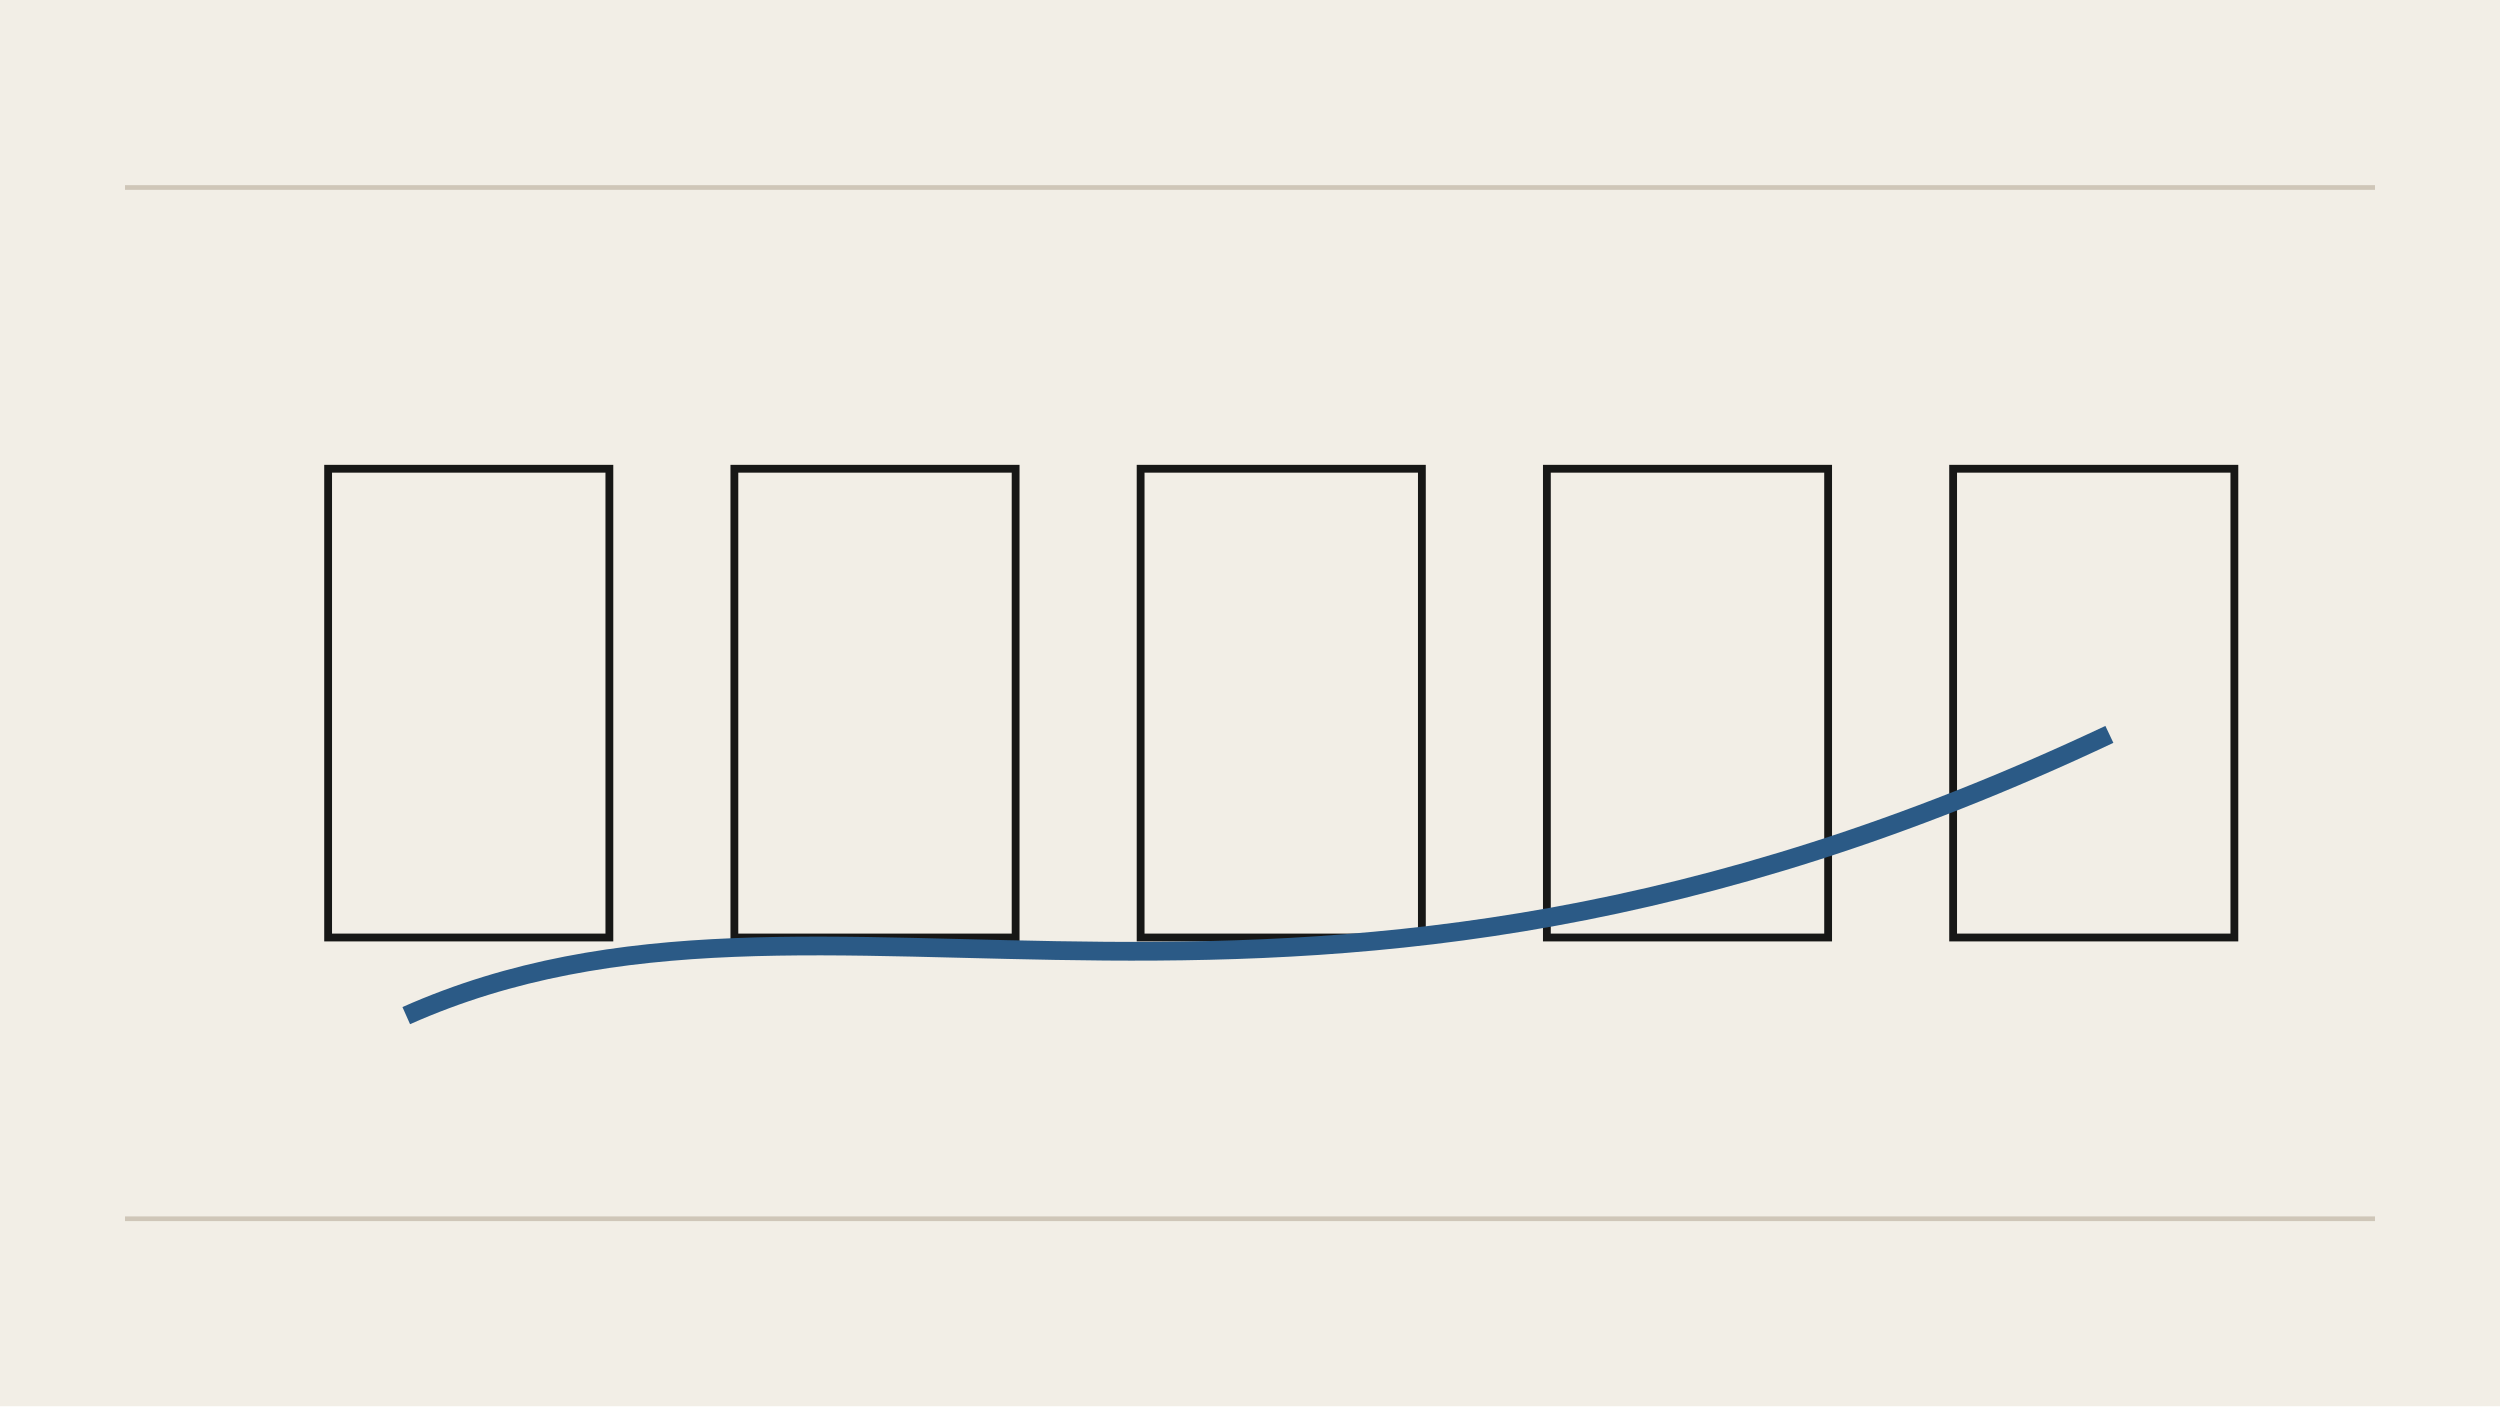
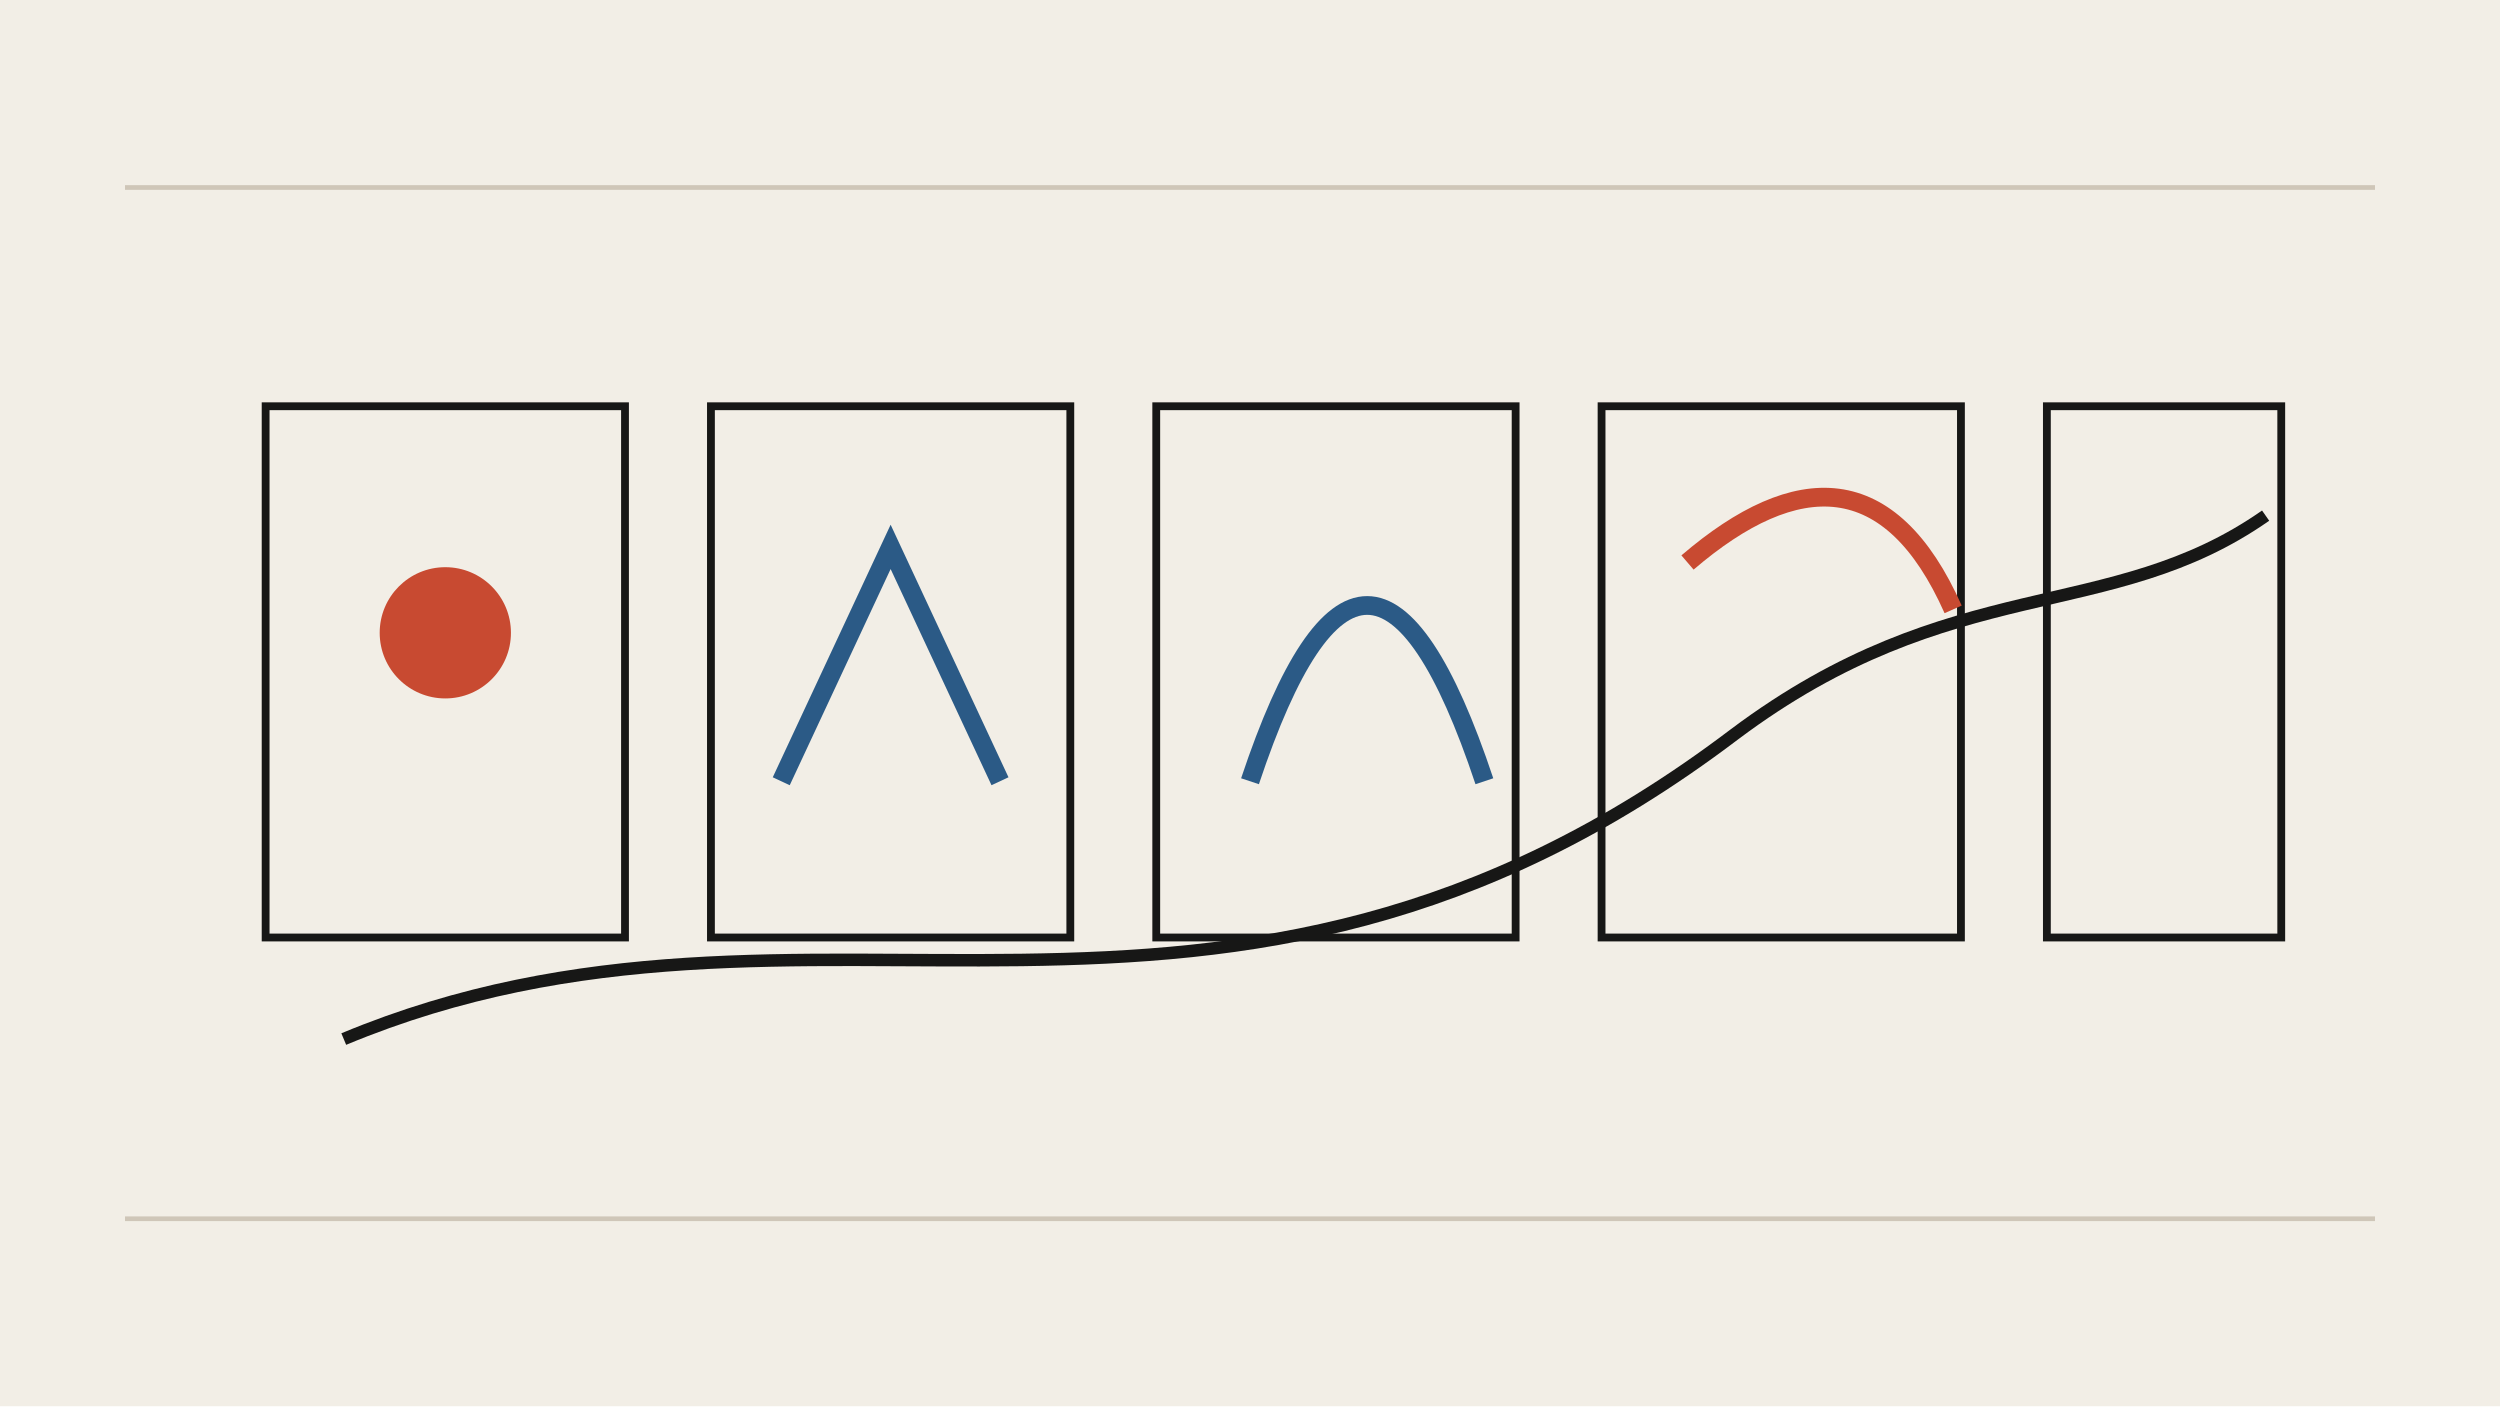
<svg xmlns="http://www.w3.org/2000/svg" viewBox="0 0 1600 900" role="img">
  <rect width="1600" height="900" fill="#f2eee6" />
  <path d="M80 120H1520M80 780H1520" stroke="#cfc6b8" stroke-width="3" />
  <g fill="none" stroke="#171716" stroke-width="5">
-     <rect x="210" y="300" width="180" height="300" />
-     <rect x="470" y="300" width="180" height="300" />
-     <rect x="730" y="300" width="180" height="300" />
-     <rect x="990" y="300" width="180" height="300" />
-     <rect x="1250" y="300" width="180" height="300" />
+     <rect x="170" y="260" width="230" height="340" />
+     <rect x="455" y="260" width="230" height="340" />
+     <rect x="740" y="260" width="230" height="340" />
+     <rect x="1025" y="260" width="230" height="340" />
+     <rect x="1310" y="260" width="150" height="340" />
  </g>
-   <path d="M260 650C530 530 820 720 1350 470" fill="none" stroke="#2b5a86" stroke-width="12" />
+   <circle cx="285" cy="405" r="42" fill="#c84a31" />
+   <path d="M500 500L570 350L640 500M800 500C850 350 900 350 950 500" fill="none" stroke="#2b5a86" stroke-width="12" />
+   <path d="M1080 360C1150 300 1210 300 1250 390" fill="none" stroke="#c84a31" stroke-width="12" />
+   <path d="M220 665C520 540 780 720 1110 470C1250 365 1350 400 1450 330" fill="none" stroke="#171716" stroke-width="8" />
</svg>
